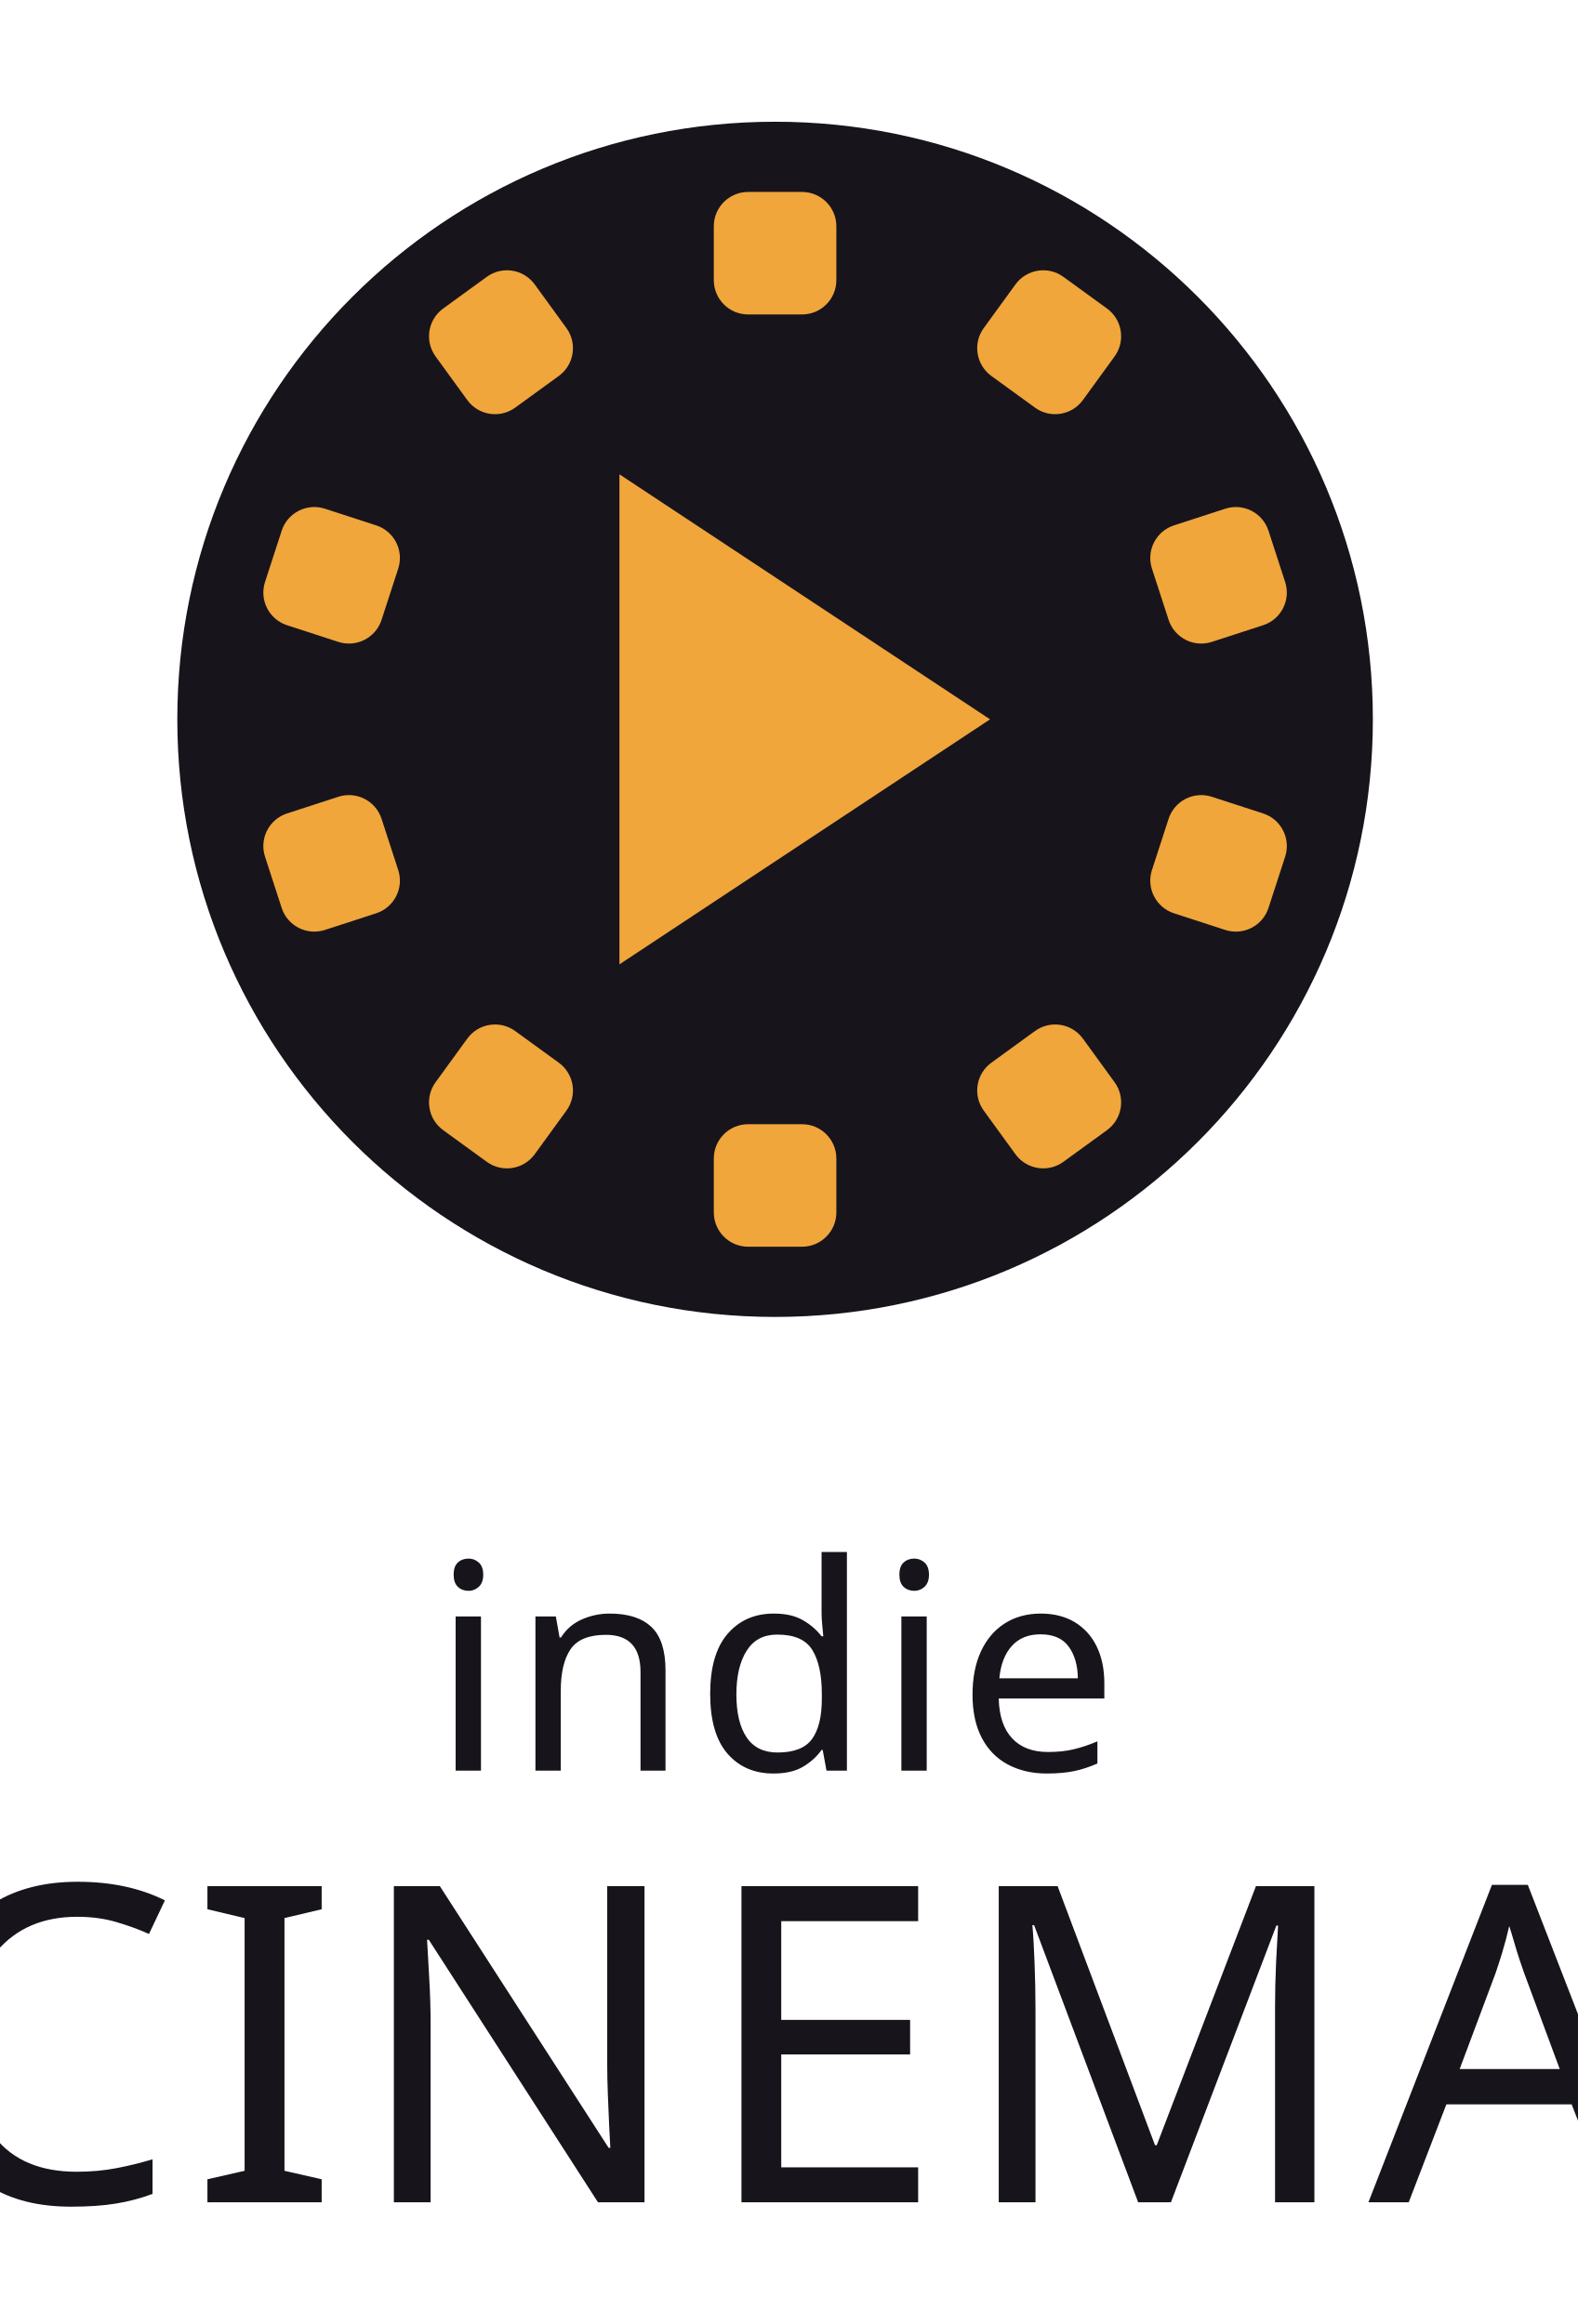
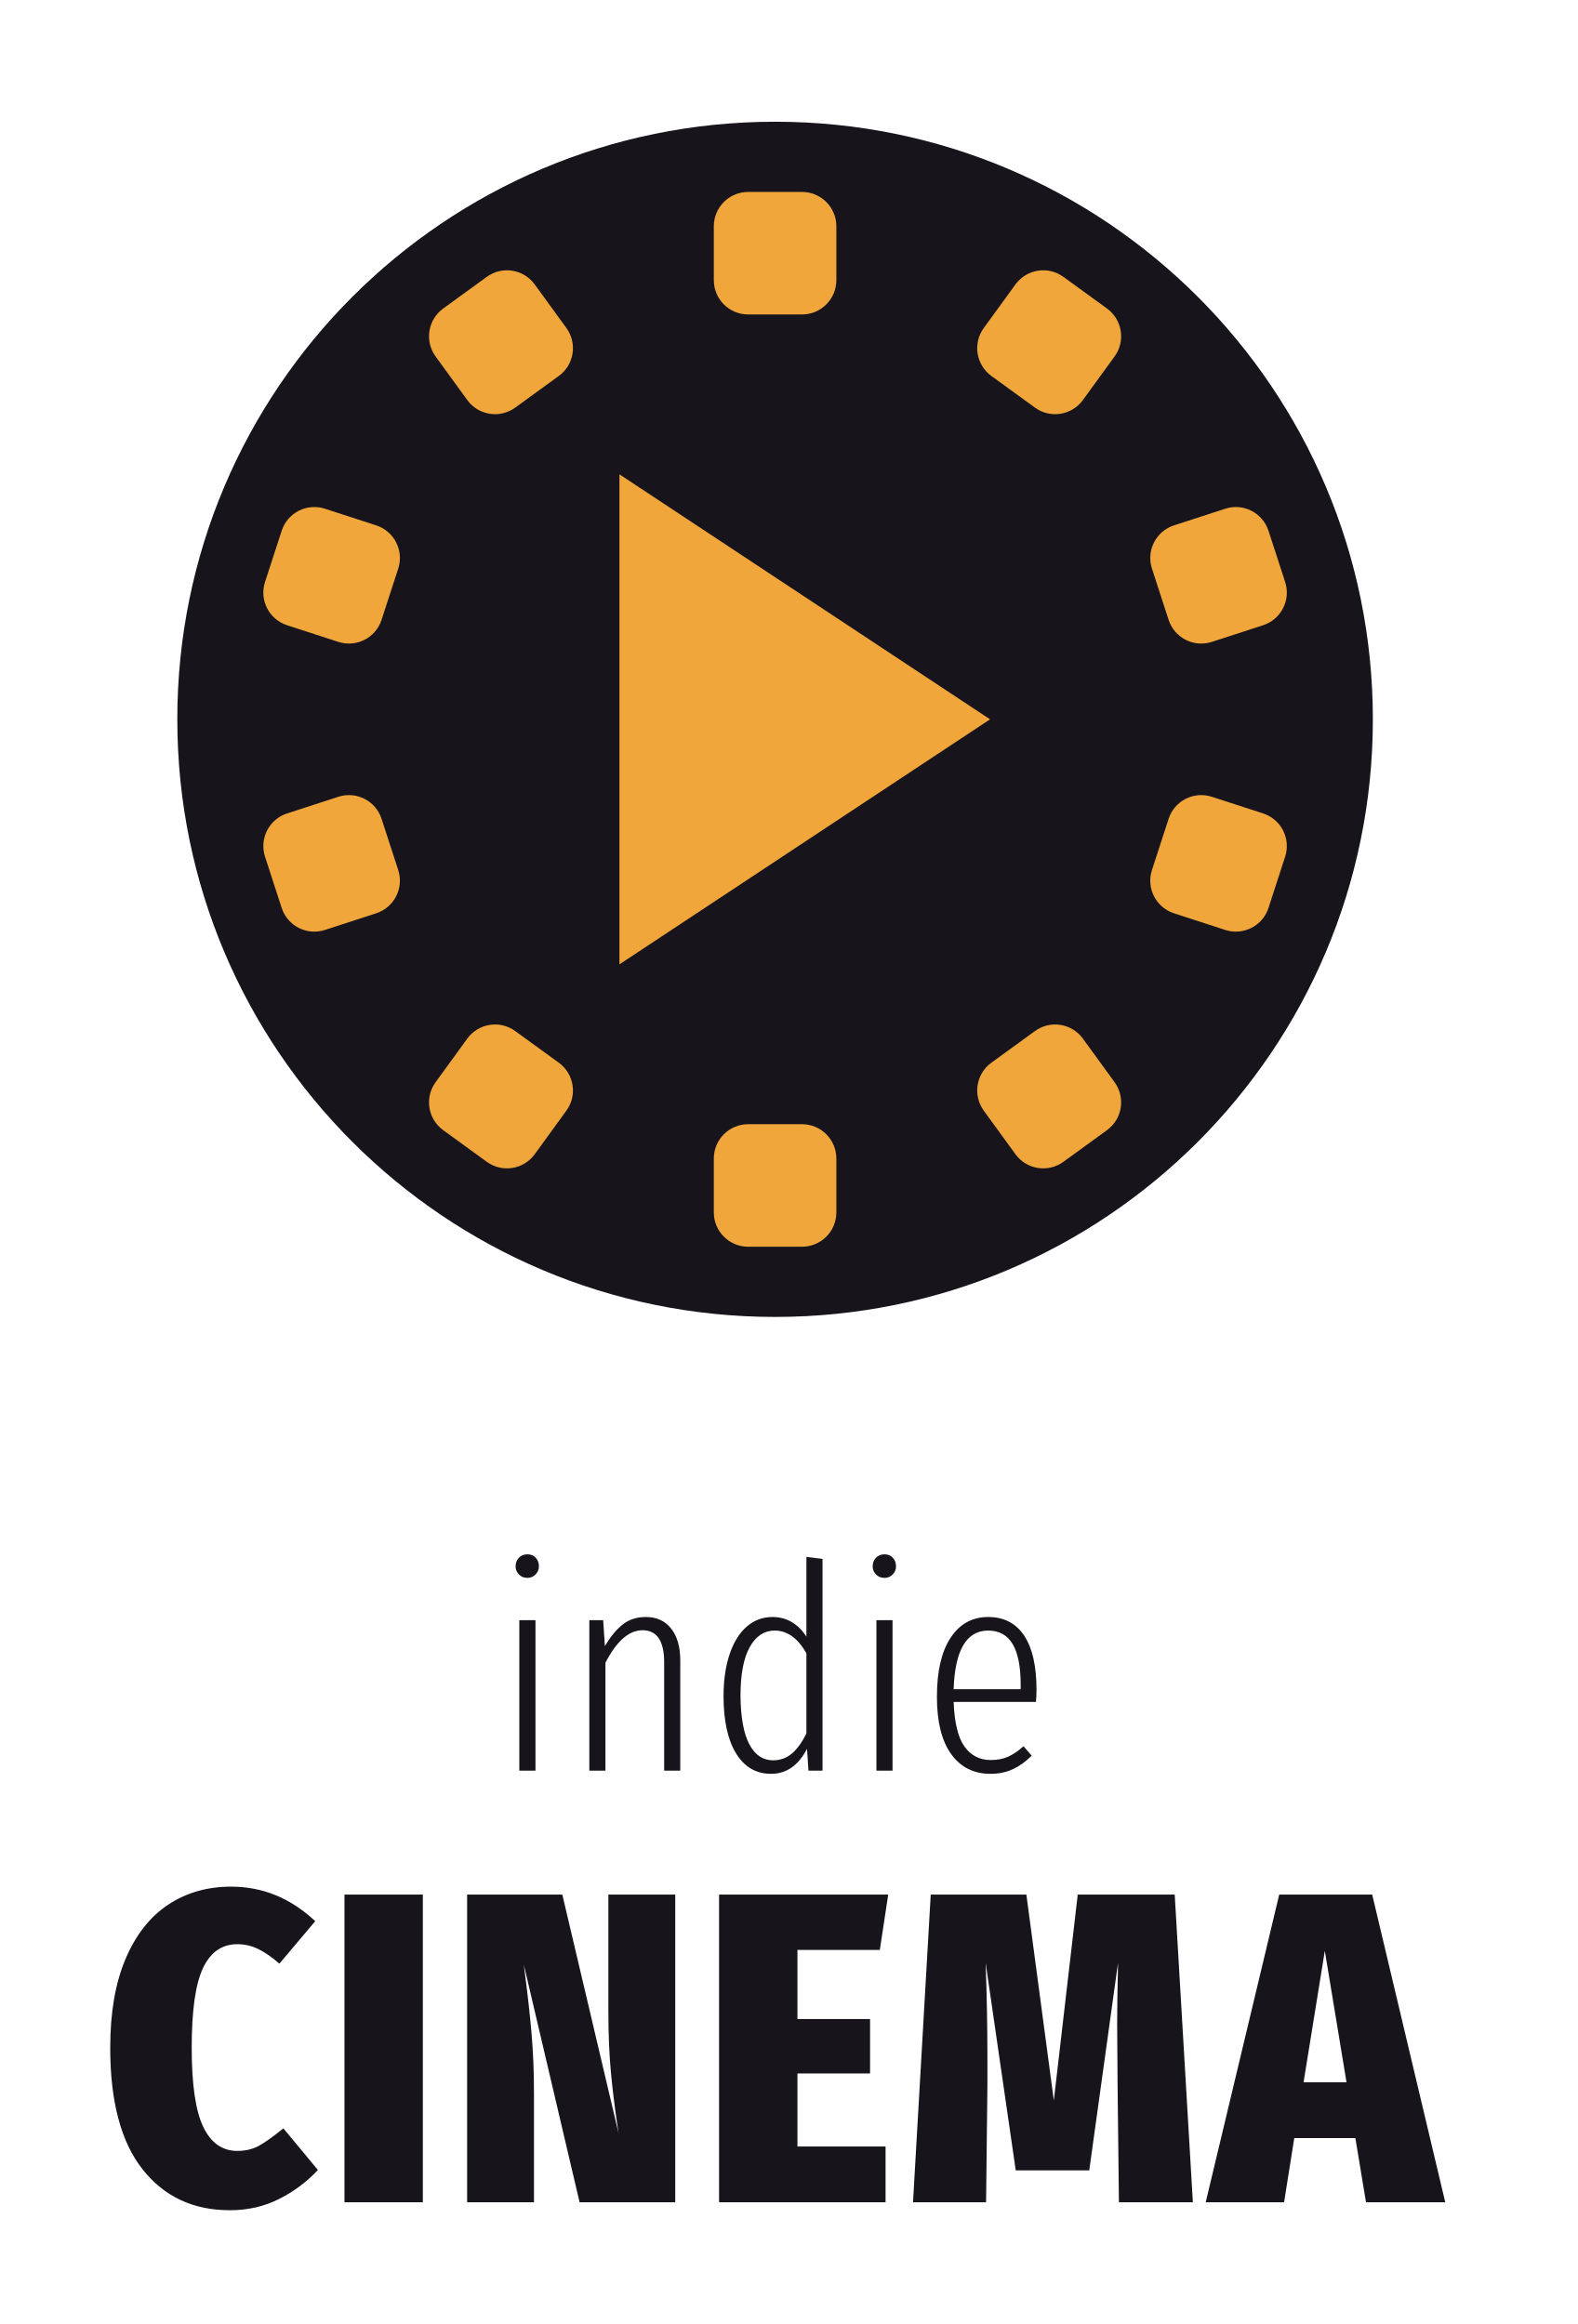
<svg xmlns="http://www.w3.org/2000/svg" width="1200" height="1768" viewBox="140 20 285 420">
  <circle cx="280.0" cy="150" r="108" fill="#17141C" />
  <rect x="-11.07" y="-11.07" width="22.14" height="22.14" rx="6.20" fill="#F0A63B" opacity="1" transform="translate(280.00 65.76) rotate(0.00)" />
  <rect x="-11.07" y="-11.07" width="22.14" height="22.14" rx="6.20" fill="#F0A63B" opacity="1" transform="translate(329.52 81.85) rotate(36.00)" />
  <rect x="-11.07" y="-11.07" width="22.14" height="22.14" rx="6.20" fill="#F0A63B" opacity="1" transform="translate(360.12 123.97) rotate(72.00)" />
  <rect x="-11.07" y="-11.07" width="22.14" height="22.14" rx="6.20" fill="#F0A63B" opacity="1" transform="translate(360.12 176.03) rotate(108.00)" />
  <rect x="-11.07" y="-11.07" width="22.14" height="22.14" rx="6.20" fill="#F0A63B" opacity="1" transform="translate(329.52 218.15) rotate(144.00)" />
  <rect x="-11.07" y="-11.07" width="22.14" height="22.14" rx="6.20" fill="#F0A63B" opacity="1" transform="translate(280.00 234.24) rotate(180.00)" />
  <rect x="-11.07" y="-11.07" width="22.14" height="22.14" rx="6.20" fill="#F0A63B" opacity="1" transform="translate(230.48 218.15) rotate(216.00)" />
  <rect x="-11.07" y="-11.07" width="22.14" height="22.14" rx="6.20" fill="#F0A63B" opacity="1" transform="translate(199.88 176.03) rotate(252.00)" />
  <rect x="-11.07" y="-11.07" width="22.14" height="22.14" rx="6.20" fill="#F0A63B" opacity="1" transform="translate(199.88 123.97) rotate(288.00)" />
  <rect x="-11.07" y="-11.07" width="22.14" height="22.14" rx="6.20" fill="#F0A63B" opacity="1" transform="translate(230.48 81.85) rotate(324.00)" />
  <path d="M251.88 105.72 L251.88 194.28 L318.84 150.00 Z" fill="#F0A63B" stroke-linejoin="round" />
-   <text x="280.0" y="340" text-anchor="middle" font-family="Fira Sans Compressed Light" font-size="52" letter-spacing="1" fill="#17141C">indie</text>
-   <text x="280.0" y="418" text-anchor="middle" font-family="Fira Sans Compressed ExtraBold" font-size="80" letter-spacing="2" fill="#17141C">CINEMA</text>
+   <path fill="#17141C" d="M237.33 303.08Q237.33 303.91 236.73 304.54Q236.13 305.16 235.25 305.16Q234.31 305.16 233.72 304.54Q233.12 303.91 233.12 303.08Q233.12 302.14 233.72 301.52Q234.31 300.9 235.25 300.9Q236.19 300.9 236.76 301.52Q237.33 302.14 237.33 303.08ZM236.71 340H233.79V312.8H236.71Z M262.87 320.08V340H259.96V320.45Q259.96 314.62 256.06 314.62Q252.37 314.62 249.35 320.5V340H246.44V312.8H248.94L249.25 317.48Q250.76 314.94 252.47 313.58Q254.19 312.23 256.63 312.23Q259.6 312.23 261.24 314.34Q262.87 316.44 262.87 320.08Z M288.57 301.73V340H286.03L285.77 336.05Q283.43 340.57 279.27 340.57Q275.21 340.57 272.95 336.88Q270.69 333.19 270.69 326.53Q270.69 322.22 271.78 318.97Q272.87 315.72 274.87 313.97Q276.87 312.23 279.53 312.23Q283.32 312.23 285.66 315.77V301.36ZM285.66 333.24V318.78Q283.32 314.68 279.94 314.68Q277.08 314.68 275.42 317.67Q273.75 320.66 273.75 326.48Q273.81 332.3 275.34 335.22Q276.87 338.13 279.63 338.13Q281.61 338.13 283.06 336.88Q284.52 335.63 285.66 333.24Z M301.85 303.08Q301.85 303.91 301.25 304.54Q300.65 305.16 299.77 305.16Q298.83 305.16 298.23 304.54Q297.63 303.91 297.63 303.08Q297.63 302.14 298.23 301.52Q298.83 300.9 299.77 300.9Q300.7 300.9 301.27 301.52Q301.85 302.14 301.85 303.08ZM301.22 340H298.31V312.8H301.22Z M327.13 327.57H312.26Q312.47 333.19 314.21 335.63Q315.95 338.08 318.97 338.08Q320.73 338.08 322.09 337.48Q323.44 336.88 324.89 335.58L326.35 337.3Q324.74 338.91 322.94 339.74Q321.15 340.57 318.91 340.57Q314.39 340.57 311.82 337.01Q309.24 333.45 309.24 326.64Q309.24 319.72 311.71 315.98Q314.18 312.23 318.5 312.23Q322.76 312.23 325 315.59Q327.23 318.94 327.23 325.39Q327.23 326.53 327.13 327.57ZM324.37 324.45Q324.37 319.56 322.92 317.12Q321.46 314.68 318.5 314.68Q312.62 314.68 312.26 325.28H324.37Z" />
+   <path fill="#17141C" d="M196.92 367.2 190.44 374.88Q188.44 373.12 186.64 372.24Q184.84 371.36 182.84 371.36Q178.68 371.36 176.64 375.68Q174.6 380 174.6 390.08Q174.6 400 176.68 404.36Q178.76 408.72 182.84 408.72Q185.08 408.72 186.8 407.76Q188.52 406.8 191.16 404.64L197.4 412.16Q194.44 415.36 190.4 417.4Q186.36 419.44 181.48 419.44Q171.56 419.44 165.72 412.04Q159.88 404.64 159.88 390.08Q159.88 380.56 162.64 374.04Q165.4 367.52 170.32 364.24Q175.24 360.96 181.72 360.96Q190.28 360.96 196.92 367.2Z M216.36 418H202.2V362.4H216.36Z M261.96 418H244.68L234.6 375.04L234.84 376.96Q235.56 382.48 236 387.48Q236.44 392.48 236.44 398.48V418H224.36V362.4H241.56L251.72 405.52Q250.84 399.76 250.36 394.76Q249.88 389.76 249.88 383.52V362.4H261.96Z M298.92 372.4H284.04V384.88H297.16V394.72H284.04V407.92H299.96V418H269.88V362.4H300.44Z M355.48 418H342.12L341.88 396.88L341.8 385.76Q341.8 382.08 341.96 374.72L336.76 412.24H323.48L318.04 374.72Q318.36 383.44 318.36 391.76V396.96L318.12 418H304.92L308.12 362.4H325.4L330.36 399.6L334.68 362.4H352.2Z M384.84 406.4H373.8L371.96 418H357.8L371.08 362.4H387.88L401.08 418H386.76ZM383.24 396.32 379.32 372.56 375.48 396.32Z" />
</svg>
